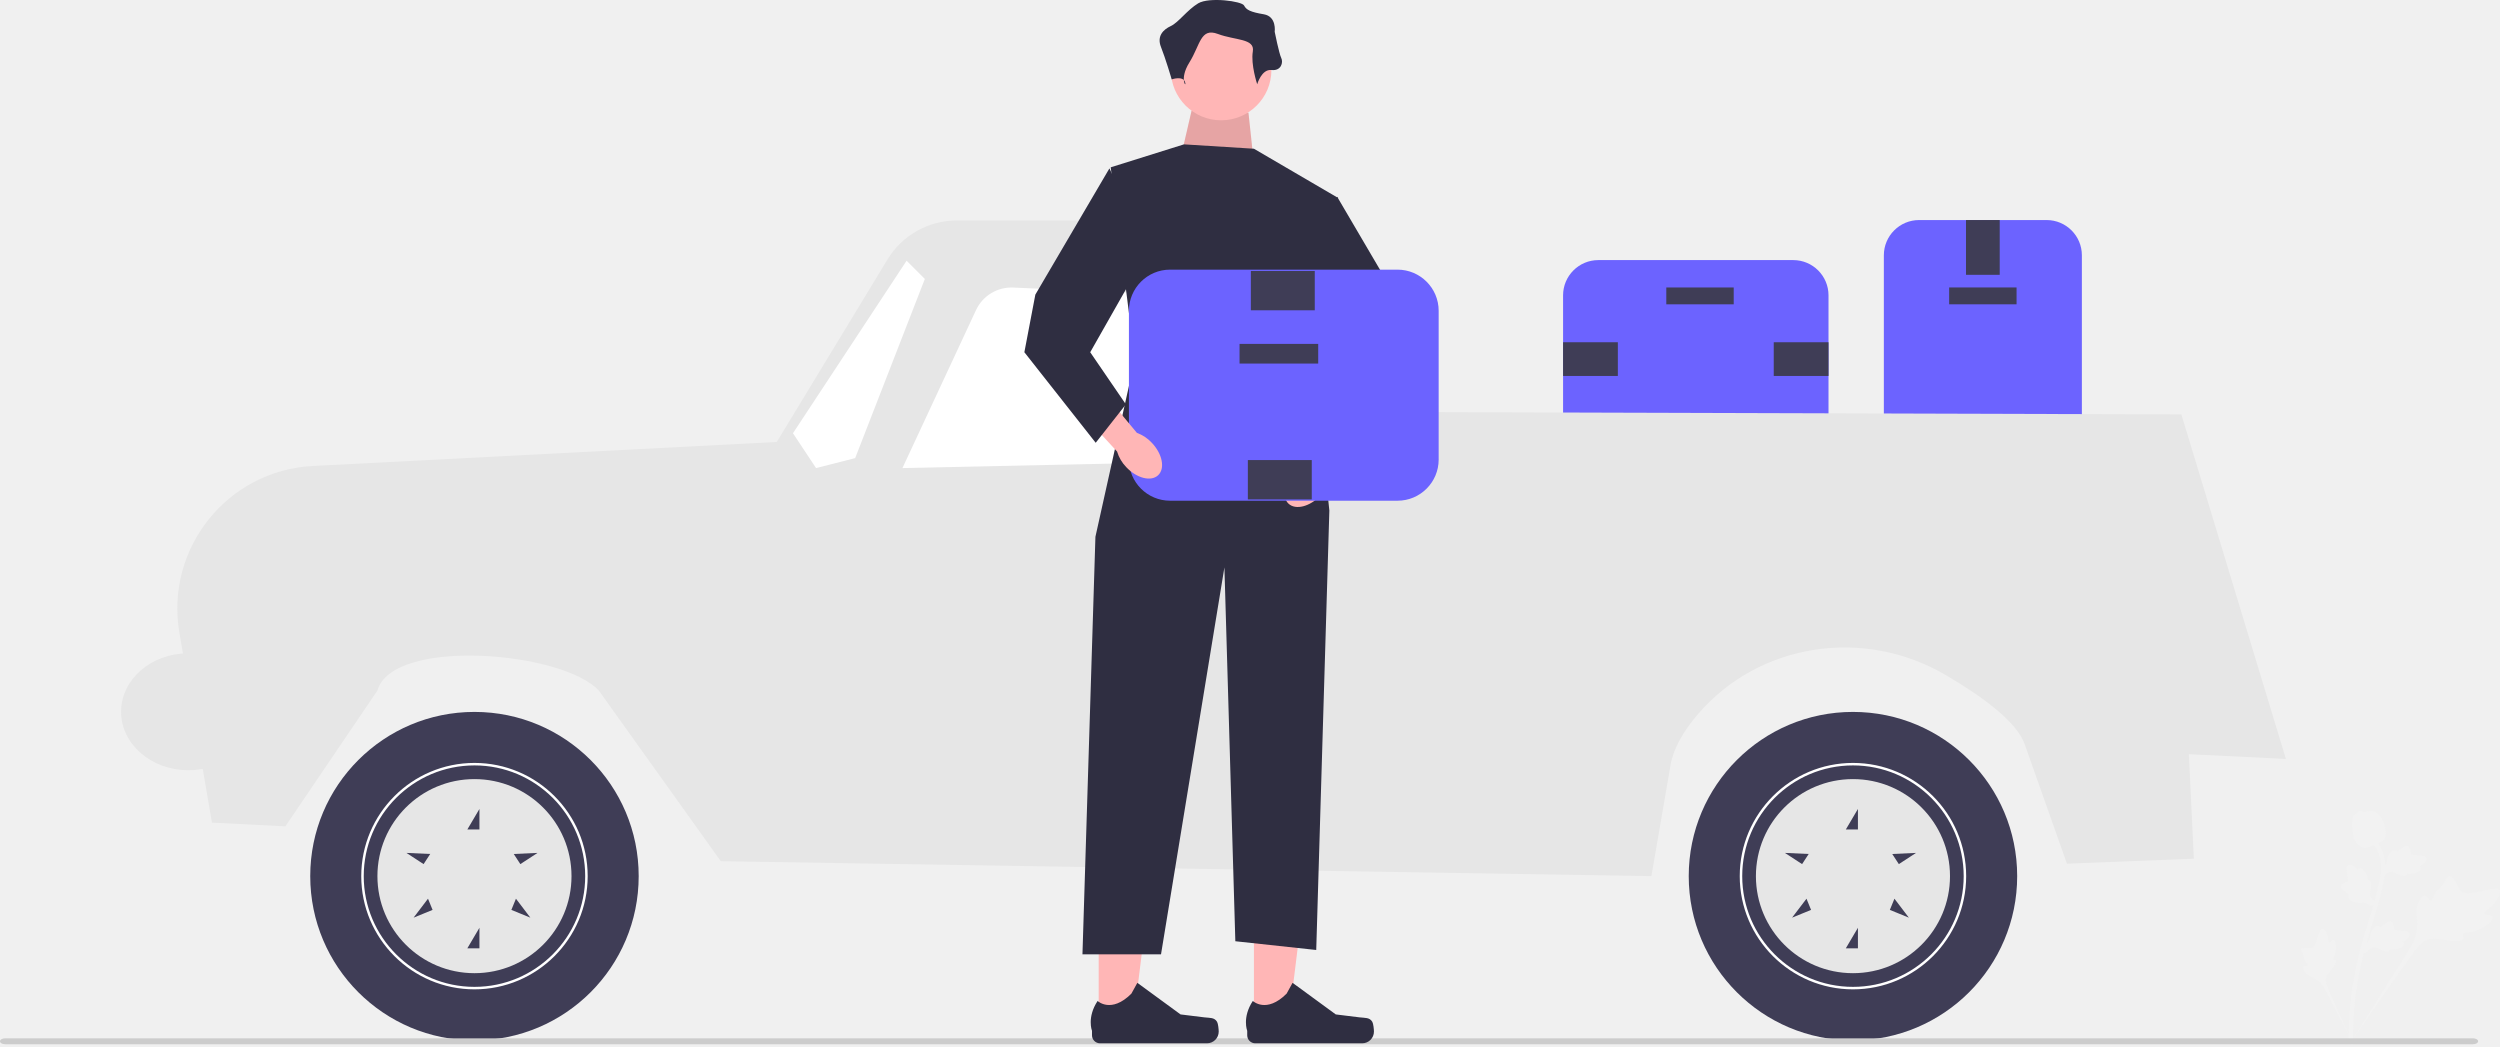
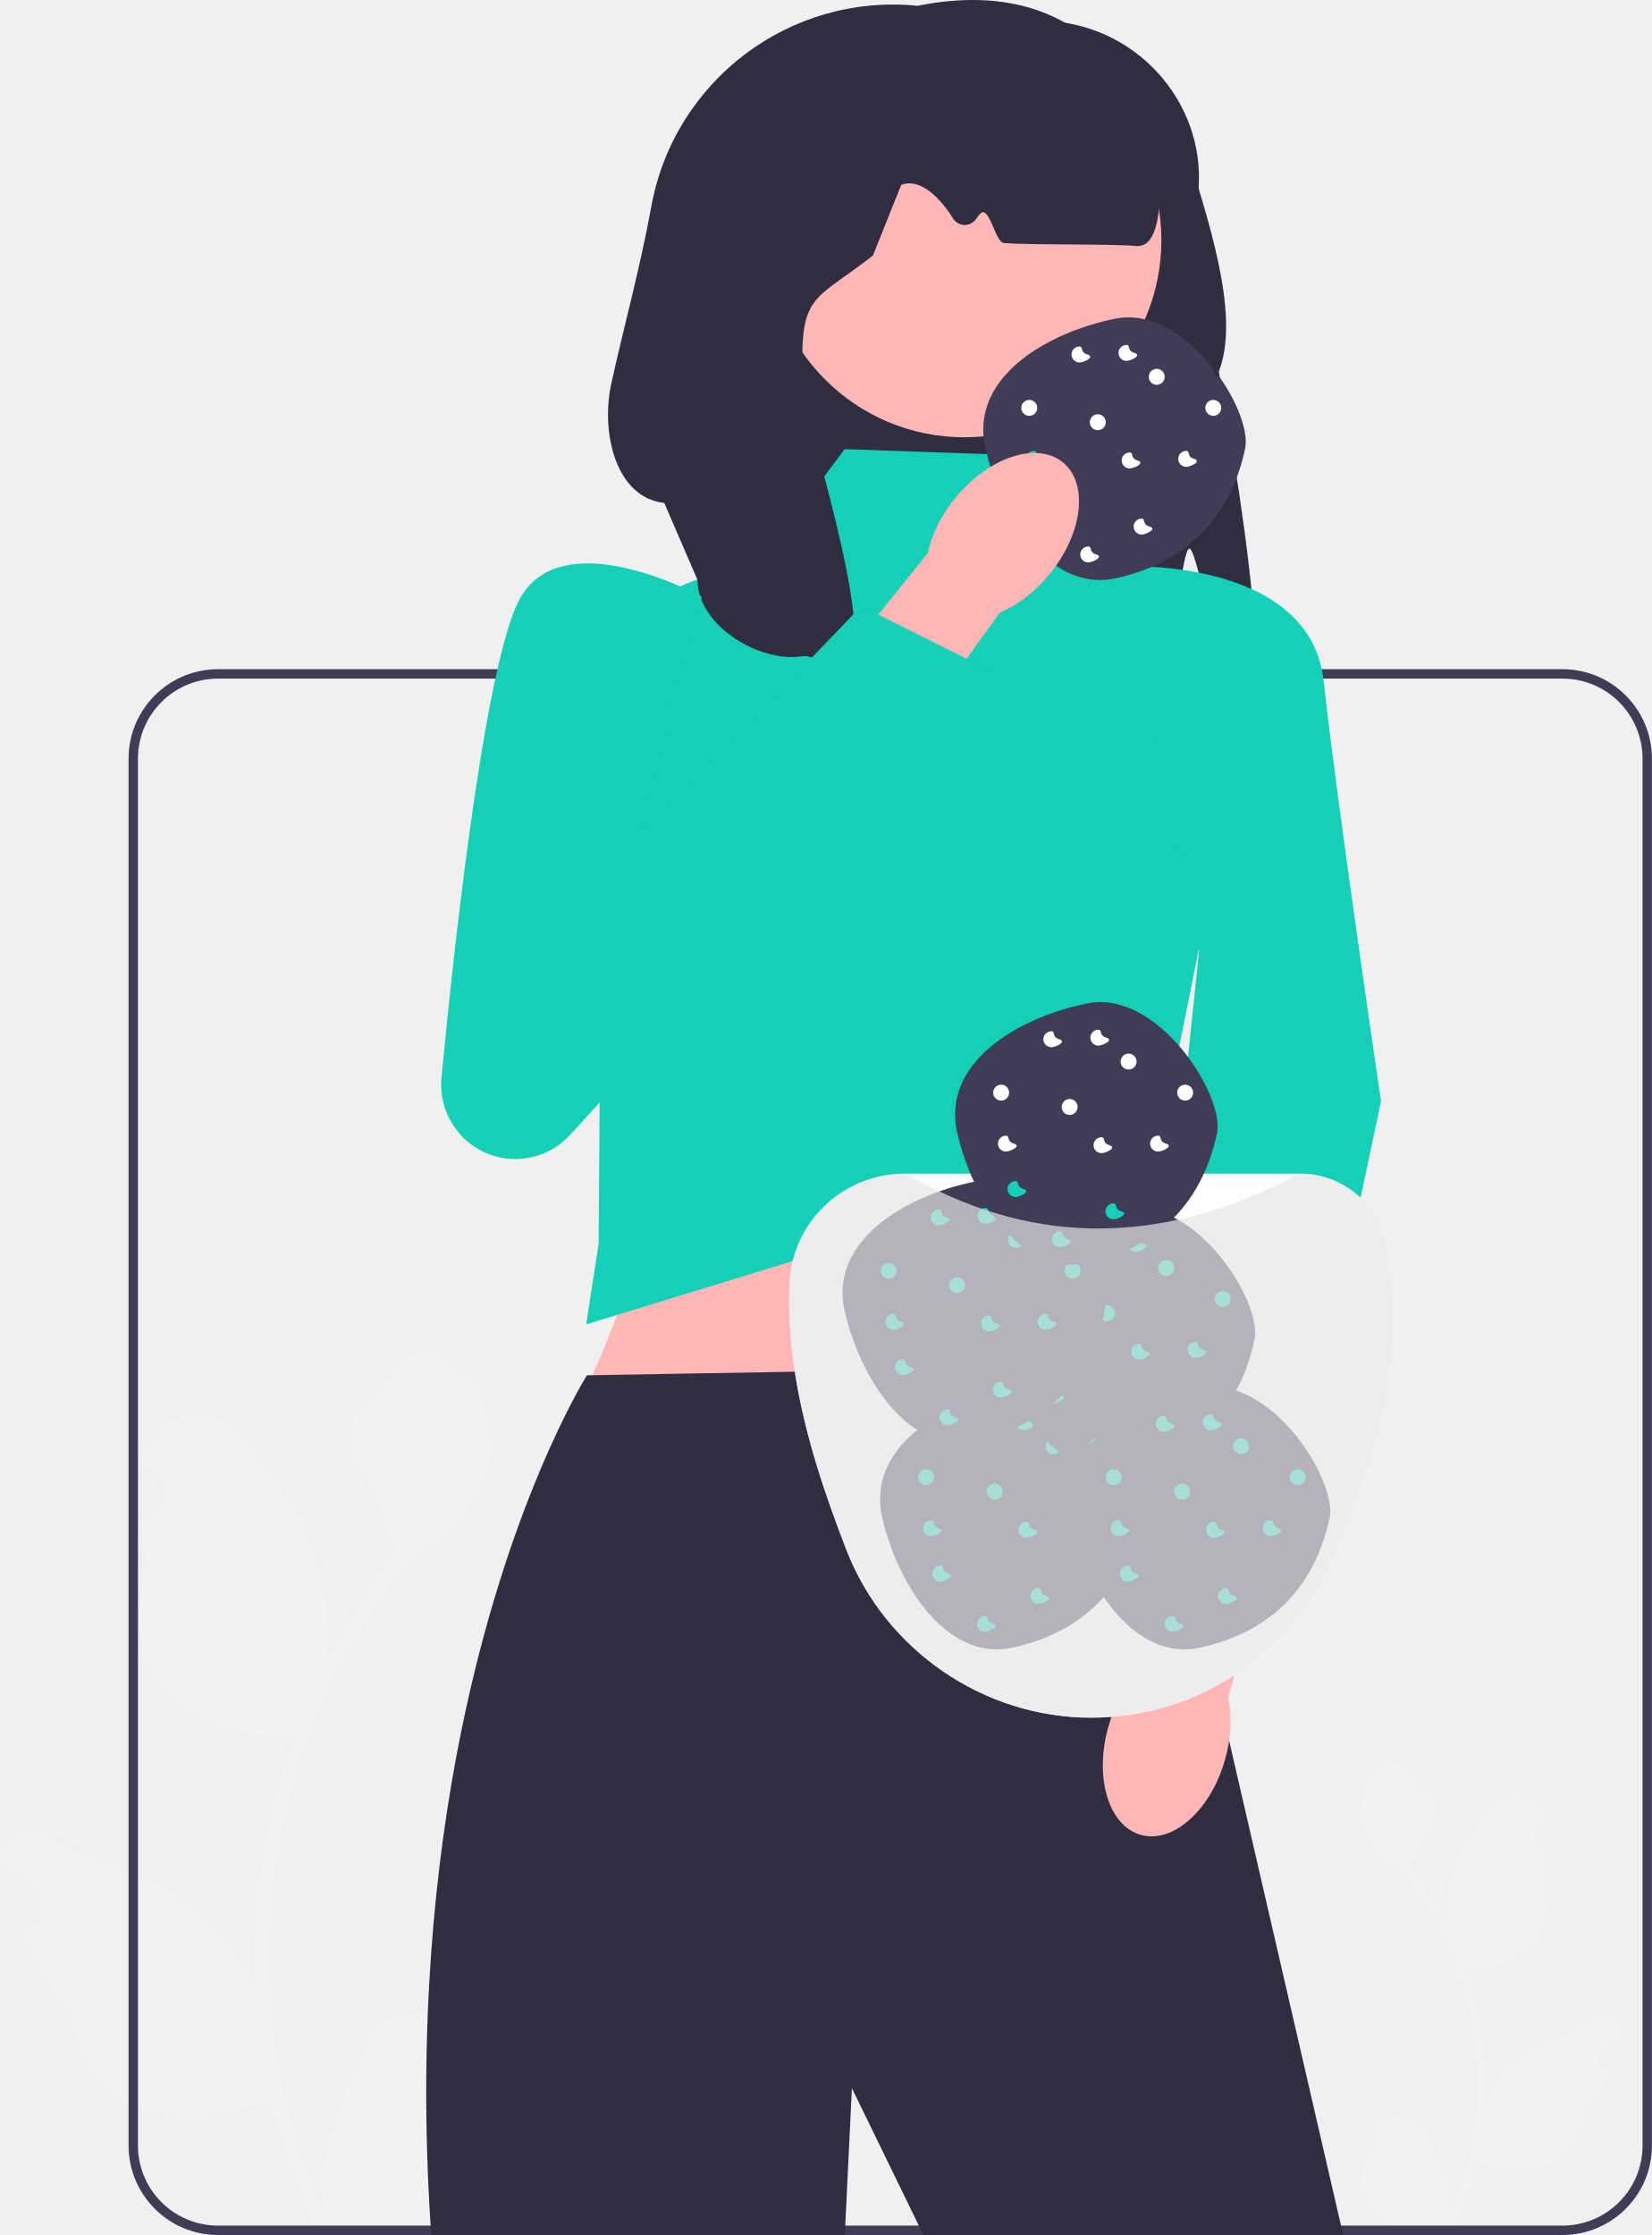
- <svg xmlns="http://www.w3.org/2000/svg" width="1004.722" height="420.718" viewBox="0 0 1004.722 420.718">
+ <svg xmlns="http://www.w3.org/2000/svg" width="351.345" height="475.322" viewBox="0 0 351.345 475.322">
+   <path d="M290.516,458.106c2.066,.129,3.208-2.437,1.645-3.933l-.155-.618c.02-.05,.041-.099,.062-.148,2.089-4.982,9.17-4.947,11.241,.042,1.839,4.428,4.179,8.864,4.756,13.546,.258,2.067,.142,4.172-.316,6.2,4.308-9.411,6.575-19.687,6.575-30.021,0-2.597-.142-5.193-.433-7.783-.239-2.119-.568-4.224-.995-6.31-2.306-11.277-7.299-22.018-14.5-30.99-3.462-1.892-6.349-4.851-8.093-8.397-.626-1.279-1.117-2.655-1.35-4.056,.394,.052,1.486-5.949,1.188-6.317,.549-.833,1.532-1.247,2.131-2.06,2.982-4.043,7.091-3.337,9.236,2.157,4.582,2.313,4.627,6.148,1.815,9.837-1.789,2.347-2.035,5.522-3.604,8.035,.162,.207,.329,.407,.491,.614,2.961,3.798,5.522,7.88,7.681,12.169-.61-4.766,.291-10.508,1.826-14.21,1.748-4.217,5.025-7.769,7.91-11.415,3.466-4.379,10.573-2.468,11.184,3.083,.006,.054,.012,.107,.017,.161-.429,.242-.848,.499-1.259,.77-2.339,1.547-1.531,5.174,1.241,5.602l.063,.01c-.155,1.544-.42,3.074-.807,4.579,3.702,14.316-4.29,19.53-15.701,19.764-.252,.129-.497,.258-.749,.381,1.156,3.255,2.08,6.594,2.764,9.979,.614,2.99,1.04,6.013,1.279,9.049,.297,3.83,.271,7.68-.052,11.503l.019-.136c.82-4.211,3.107-8.145,6.427-10.87,4.946-4.063,11.933-5.559,17.268-8.824,2.568-1.572,5.859,.459,5.411,3.437l-.022,.143c-.794,.323-1.569,.698-2.319,1.117-.429,.242-.848,.499-1.259,.77-2.339,1.547-1.531,5.174,1.241,5.602l.063,.01c.045,.006,.084,.013,.129,.019-1.363,3.236-3.262,6.239-5.639,8.829-2.315,12.497-12.256,13.683-22.89,10.044h-.006c-1.163,5.064-2.861,10.011-5.044,14.726h-18.02c-.065-.2-.123-.407-.181-.607,1.666,.103,3.346,.006,4.986-.297-1.337-1.641-2.674-3.294-4.011-4.935-.032-.032-.058-.065-.084-.097-.678-.84-1.363-1.673-2.041-2.512l-0-.001c-.042-2.578,.267-5.147,.879-7.64l.001-0,0-0Z" fill="#f2f2f2" />
+   <path d="M101.891,443.981c-3.88,.243-6.024-4.577-3.088-7.386l.292-1.161c-.038-.093-.077-.186-.116-.279-3.923-9.355-17.22-9.291-21.11,.078-3.453,8.316-7.848,16.645-8.931,25.437-.485,3.881-.267,7.835,.594,11.644-8.09-17.672-12.347-36.969-12.347-56.375,0-4.876,.267-9.752,.813-14.615,.449-3.978,1.067-7.932,1.868-11.85,4.33-21.177,13.706-41.347,27.229-58.194,6.501-3.554,11.923-9.109,15.197-15.768,1.176-2.402,2.098-4.985,2.535-7.617-.74,.097-2.79-11.171-2.232-11.862-1.031-1.565-2.876-2.342-4.003-3.869-5.6-7.593-13.316-6.267-17.344,4.051-8.605,4.343-8.688,11.545-3.408,18.472,3.359,4.407,3.821,10.37,6.768,15.088-.303,.388-.619,.764-.922,1.152-5.56,7.132-10.37,14.798-14.424,22.851,1.146-8.95-.546-19.733-3.43-26.684-3.283-7.92-9.436-14.589-14.855-21.436-6.509-8.224-19.855-4.635-21.002,5.79-.011,.101-.022,.202-.033,.303,.805,.454,1.593,.936,2.364,1.446,4.393,2.906,2.875,9.716-2.331,10.519l-.118,.018c.291,2.899,.788,5.773,1.516,8.599-6.951,26.883,8.056,36.675,29.485,37.114,.473,.243,.934,.485,1.407,.716-2.171,6.113-3.906,12.384-5.191,18.739-1.152,5.616-1.953,11.292-2.402,16.993-.558,7.192-.509,14.421,.097,21.602l-.036-.255c-1.54-7.908-5.834-15.295-12.068-20.413-9.287-7.629-22.408-10.438-32.428-16.571-4.823-2.952-11.003,.863-10.162,6.454l.041,.268c1.492,.606,2.947,1.31,4.354,2.098,.805,.454,1.593,.936,2.364,1.446,4.393,2.906,2.875,9.716-2.331,10.519l-.118,.018c-.085,.012-.158,.024-.242,.037,2.559,6.076,6.125,11.716,10.588,16.58,4.347,23.468,23.015,25.695,42.985,18.86h.012c2.183,9.509,5.373,18.8,9.473,27.654h33.84c.121-.376,.23-.764,.34-1.14-3.129,.194-6.283,.012-9.364-.558,2.511-3.081,5.021-6.186,7.532-9.267,.061-.061,.109-.121,.158-.182,1.274-1.577,2.559-3.141,3.833-4.718l.001-.002c.08-4.84-.5-9.665-1.65-14.347l-.001-.001-0-0Z" fill="#f2f2f2" />
+   <path d="M225.045,143.572c0-.23-.01-.45-.02-.68,0-.19-.01-.38-.02-.57h-11.13c-.26,.27-.52,.52-.79,.74-.12,.11-.25,.21-.37,.3-.09,.08-.18,.14-.27,.2-.25,.17-.49,.32-.74,.44-.09,.05-.18,.09-.27,.12-.22,.1-.44,.16-.66,.2h14.28c0-.25,0-.5-.01-.75Zm-22.17,.25c-.35-.02-.69-.05-1.04-.07-1.11-.08-2.24-.15-3.37-.23-.57-.04-1.13-.07-1.69-.11-.06,0-.11-.02-.17-.04-.03-.02-.06-.03-.09-.06-.06-.03-.13-.09-.19-.16-.06-.06-.12-.14-.18-.22-.05-.07-.11-.16-.16-.24-.07-.12-.13-.24-.2-.37h-4.07c-.06,.11-.12,.2-.17,.28l-.02,.02c-.05,.07-.1,.14-.15,.19-.12,.13-.23,.2-.34,.19-.21-.02-.42-.04-.62-.09-.08-.01-.15-.03-.23-.05-.07-.02-.15-.04-.22-.06-.16-.05-.32-.11-.47-.17-.04-.02-.08-.03-.12-.05-.17-.08-.34-.16-.51-.26h-12.62c-.49,.65-.94,1.32-1.37,2h34.73c-2.03-.18-4.33-.34-6.73-.5Zm22.17-.25c0-.23-.01-.45-.02-.68,0-.19-.01-.38-.02-.57h-11.13c-.26,.27-.52,.52-.79,.74-.12,.11-.25,.21-.37,.3-.09,.08-.18,.14-.27,.2-.25,.17-.49,.32-.74,.44-.09,.05-.18,.09-.27,.12-.22,.1-.44,.16-.66,.2h14.28c0-.25,0-.5-.01-.75Zm-22.17,.25c-.35-.02-.69-.05-1.04-.07-1.11-.08-2.24-.15-3.37-.23-.57-.04-1.13-.07-1.69-.11-.06,0-.11-.02-.17-.04-.03-.02-.06-.03-.09-.06-.06-.03-.13-.09-.19-.16-.06-.06-.12-.14-.18-.22-.05-.07-.11-.16-.16-.24-.07-.12-.13-.24-.2-.37h-4.07c-.06,.11-.12,.2-.17,.28l-.02,.02c-.05,.07-.1,.14-.15,.19-.12,.13-.23,.2-.34,.19-.21-.02-.42-.04-.62-.09-.08-.01-.15-.03-.23-.05-.07-.02-.15-.04-.22-.06-.16-.05-.32-.11-.47-.17-.04-.02-.08-.03-.12-.05-.17-.08-.34-.16-.51-.26h-12.62c-.49,.65-.94,1.32-1.37,2h34.73c-2.03-.18-4.33-.34-6.73-.5Zm129.45-1.5H46.365c-10.49,0-19.02,8.53-19.02,19.02V456.302c0,10.49,8.53,19.02,19.02,19.02H332.325c10.49,0,19.02-8.53,19.02-19.02V161.342c0-10.49-8.53-19.02-19.02-19.02Zm17.02,313.98c0,9.39-7.63,17.02-17.02,17.02H46.365c-9.39,0-17.02-7.63-17.02-17.02V161.342c0-9.39,7.63-17.02,17.02-17.02H332.325c9.39,0,17.02,7.63,17.02,17.02V456.302ZM202.875,143.822c-.35-.02-.69-.05-1.04-.07-1.11-.08-2.24-.15-3.37-.23-.57-.04-1.13-.07-1.69-.11-.06,0-.11-.02-.17-.04-.03-.02-.06-.03-.09-.06-.06-.03-.13-.09-.19-.16-.06-.06-.12-.14-.18-.22-.05-.07-.11-.16-.16-.24-.07-.12-.13-.24-.2-.37h-4.07c-.06,.11-.12,.2-.17,.28l-.02,.02c-.05,.07-.1,.14-.15,.19-.12,.13-.23,.2-.34,.19-.21-.02-.42-.04-.62-.09-.08-.01-.15-.03-.23-.05-.07-.02-.15-.04-.22-.06-.16-.05-.32-.11-.47-.17-.04-.02-.08-.03-.12-.05-.17-.08-.34-.16-.51-.26h-12.62c-.49,.65-.94,1.32-1.37,2h34.73c-2.03-.18-4.33-.34-6.73-.5Zm22.17-.25c0-.23-.01-.45-.02-.68,0-.19-.01-.38-.02-.57h-11.13c-.26,.27-.52,.52-.79,.74-.12,.11-.25,.21-.37,.3-.09,.08-.18,.14-.27,.2-.25,.17-.49,.32-.74,.44-.09,.05-.18,.09-.27,.12-.22,.1-.44,.16-.66,.2h14.28c0-.25,0-.5-.01-.75Zm-22.17,.25c-.35-.02-.69-.05-1.04-.07-1.11-.08-2.24-.15-3.37-.23-.57-.04-1.13-.07-1.69-.11-.06,0-.11-.02-.17-.04-.03-.02-.06-.03-.09-.06-.06-.03-.13-.09-.19-.16-.06-.06-.12-.14-.18-.22-.05-.07-.11-.16-.16-.24-.07-.12-.13-.24-.2-.37h-4.07c-.06,.11-.12,.2-.17,.28l-.02,.02c-.05,.07-.1,.14-.15,.19-.12,.13-.23,.2-.34,.19-.21-.02-.42-.04-.62-.09-.08-.01-.15-.03-.23-.05-.07-.02-.15-.04-.22-.06-.16-.05-.32-.11-.47-.17-.04-.02-.08-.03-.12-.05-.17-.08-.34-.16-.51-.26h-12.62c-.49,.65-.94,1.32-1.37,2h34.73c-2.03-.18-4.33-.34-6.73-.5Zm22.17-.25c0-.23-.01-.45-.02-.68,0-.19-.01-.38-.02-.57h-11.13c-.26,.27-.52,.52-.79,.74-.12,.11-.25,.21-.37,.3-.09,.08-.18,.14-.27,.2-.25,.17-.49,.32-.74,.44-.09,.05-.18,.09-.27,.12-.22,.1-.44,.16-.66,.2h14.28c0-.25,0-.5-.01-.75Z" fill="#3f3d56" />
+   <path d="M266.984,144.485c-7.98,2.927-11.973-27.133-13.964-27.804-1.851-.624-4.139,29.869-5.985,29.268-44.666-14.554-63.244-49.903-101.765-39.927-10.764-34.071-7.673-71.054,3.99-81.95C167.443-.103,202.64,.73,226.882,4.896c18.957,3.258,31.723,21.75,27.218,40.45-.303,1.26-1.514,2.448-1.121,3.603,1.681,4.937,15.464,72.574,14.005,95.536Z" fill="#2f2e41" />
+   <circle cx="205.117" cy="51.106" r="41.893" fill="#ffb6b6" />
+   <path d="M243.24,292.487H125.965c9.83-21.934,15.873-42.824,6.426-59.441l110.849-6.426c-5.539,22.431-6.216,44.445,0,65.867Z" fill="#ffb6b6" />
+   <path d="M285.685,475.322h-89.29l-.97-2-14.24-29.23-1.41,29.23-.1,2H91.715c-.04-.67-.09-1.34-.13-2-5.42-83.65,14.07-140.35,25.5-165.72l.01-.01c4.49-9.98,7.75-15.11,7.75-15.11l1.13-.01h.01l22.83-.4h.01l20.22-.34,15.28-.25,6.13-.11h.01l3.84-.06,19.09-.33,17.05-.29,12.24-.2h.34l1.82,7.85v.01l.07,.35v.01l.31,1.29,.01,.04,.62,2.71v.02l.04,.15v.01l.15,.65,.01,.03,1.44,6.23,2.33,10.13,3.07,13.25,3.87,16.82,1.96,8.47,2.69,11.67,23.8,103.14,.47,2Z" fill="#2f2e41" />
+   <path d="M226.309,97.151l-46.671-1.628-18.448,24.739-9.707,2.108c-14.551,3.16-24.533,16.58-23.374,31.425l-.792,110.764-2.644,17.102,121.739-37.309,22.841-113.357-32.546-11.692-10.398-22.151Z" fill="#14d0b7" />
+   <path d="M235.739,367.205c1.338-4.712,3.63-8.732,6.358-11.599l9.912-45.696,21.606,5.353-12.381,45.778c.814,3.873,.651,8.497-.687,13.209-3.057,10.765-11.089,17.915-17.939,15.97-6.851-1.945-9.926-12.249-6.869-23.015v-0Z" fill="#ffb6b6" />
+   <path d="M238.728,120.446s39.892-2.032,42.797,24.422c2.905,26.454,12.198,89.34,12.198,89.34l-21.541,101.694-30.717-4.269,13.574-129.445-16.311-81.743Z" fill="#14d0b7" />
  <g>
-     <path d="M757.098,180.944V102.6c0-7.812,6.355-14.166,14.166-14.166h51.251c7.812,0,14.166,6.355,14.166,14.166v78.344c0,7.812-6.355,14.166-14.166,14.166h-51.251c-7.812,0-14.166-6.355-14.166-14.166Z" fill="#6c63ff" />
-     <rect x="783.344" y="115.526" width="27.092" height="6.773" transform="translate(1593.78 237.8251) rotate(-180)" fill="#3f3d56" />
-     <rect x="790.117" y="88.434" width="13.546" height="22.013" transform="translate(1593.78 198.8797) rotate(-180)" fill="#3f3d56" />
-     <rect x="790.117" y="173.097" width="13.546" height="22.013" transform="translate(1593.78 368.2074) rotate(-180)" fill="#3f3d56" />
+     <path d="M264.826,95.386c-3.174,14.917-12.705,24.406-27.615,27.615-13.384,2.88-24.057-12.367-27.615-27.615-3.466-14.852,12.666-24.591,27.615-27.615,15.078-3.049,29.309,19.652,27.615,27.615Z" fill="#3f3d56" />
+     <circle cx="218.915" cy="86.746" r="1.694" fill="#fff" />
+     <circle cx="258.05" cy="86.746" r="1.694" fill="#fff" />
+     <circle cx="233.485" cy="89.796" r="1.694" fill="#fff" />
+     <circle cx="246.021" cy="80.139" r="1.694" fill="#fff" />
+     <path d="M231.282,75.395c1.694,.508-.758,1.694-1.694,1.694s-1.694-.758-1.694-1.694,.758-1.694,1.694-1.694,0,1.186,1.694,1.694Z" fill="#fff" />
+     <path d="M241.955,97.928c1.694,.508-.758,1.694-1.694,1.694s-1.694-.758-1.694-1.694,.758-1.694,1.694-1.694,0,1.186,1.694,1.694Z" fill="#fff" />
+     <path d="M241.278,75.056c1.694,.508-.758,1.694-1.694,1.694s-1.694-.758-1.694-1.694,.758-1.694,1.694-1.694,0,1.186,1.694,1.694Z" fill="#fff" />
+     <path d="M244.497,111.989c1.694,.508-.758,1.694-1.694,1.694s-1.694-.758-1.694-1.694,.758-1.694,1.694-1.694,0,1.186,1.694,1.694Z" fill="#fff" />
+     <path d="M223.658,107.245c1.694,.508-.758,1.694-1.694,1.694s-1.694-.758-1.694-1.694,.758-1.694,1.694-1.694,0,1.186,1.694,1.694Z" fill="#14d0b7" />
+     <path d="M253.984,97.589c1.694,.508-.758,1.694-1.694,1.694s-1.694-.758-1.694-1.694,.758-1.694,1.694-1.694,0,1.186,1.694,1.694Z" fill="#fff" />
+     <path d="M221.625,97.589c1.694,.508-.758,1.694-1.694,1.694s-1.694-.758-1.694-1.694,.758-1.694,1.694-1.694,0,1.186,1.694,1.694Z" fill="#14d0b7" />
+     <path d="M233.146,117.919c1.694,.508-.758,1.694-1.694,1.694s-1.694-.758-1.694-1.694,.758-1.694,1.694-1.694,0,1.186,1.694,1.694Z" fill="#fff" />
  </g>
+   <path d="M223.152,122.2c-3.116,3.78-6.827,6.542-10.477,8.074l-27.41,37.882-17.644-13.57,29.705-36.967c.808-3.874,2.812-8.045,5.928-11.824,7.119-8.635,17.344-11.962,22.839-7.432,5.495,4.53,4.179,15.202-2.94,23.837l-0,0Z" fill="#ffb6b6" />
+   <path d="M181.219,148.876c4.535-22.387-10.223-54.79-10.547-71.554-.288-14.916,3.282-13.767,15-23l6-15c4.508-1.71,8.859,3.694,11.068,7.176,1.128,1.778,3.677,1.803,4.856,.059,.573-.847,1.126-1.463,1.511-1.436,1.609,.113,2.771,6.464,4.415,6.574,6.915,.464,22.583,.131,28.15,.626,6.067,.54,4.69-14.352,5.338-13.186,5.059,9.105,2.335-2.814-4.202-7.81l9.726,.996c5.807,18.526,11.419,36.921,6.138,48l-9.683-27.221c0-27.544-13.949-59.847-53.847-51.867h-0c-27.154-2.715-51.787,15.923-56.638,42.777-2.359,13.061-6.027,26.227-8.514,37.697-2.216,10.221,.896,24.1,11.29,25.255l7.064,16.359c0,9.596,12.937,17.607,22.154,16.268,4.736-.688,10.239,7.68,10.846,9.732l-.125-.446Z" fill="#2f2e41" />
  <g>
-     <path d="M720.692,184.11h-78.344c-7.812,0-14.166-6.355-14.166-14.166v-51.251c0-7.812,6.355-14.166,14.166-14.166h78.344c7.812,0,14.166,6.355,14.166,14.166v51.251c0,7.812-6.355,14.166-14.166,14.166Z" fill="#6c63ff" />
-     <rect x="669.667" y="115.532" width="27.092" height="6.773" fill="#3f3d56" />
-     <rect x="632.415" y="133.312" width="13.546" height="22.013" transform="translate(783.5064 -494.8703) rotate(90)" fill="#3f3d56" />
-     <rect x="717.079" y="133.312" width="13.546" height="22.013" transform="translate(868.1702 -579.5342) rotate(90)" fill="#3f3d56" />
-   </g>
-   <path d="M85.182,330.61l-13.079-76.293c-5.812-33.901,19.28-65.272,53.629-67.051l186.45-9.657,44.498-73.34c5.899-9.723,16.447-15.66,27.819-15.66h133.969c10.531,0,19.428,7.809,20.795,18.251l3.402,58.683,334,1,42.016,138.468-39-1.902,2,42-51,2-17.001-48.072c-3.201-9.052-17.229-19.258-31.81-27.798-32.687-19.143-74.682-12.999-99.419,15.689-5.835,6.768-9.915,13.819-11.055,20.431l-7.715,44.749-374-6-49.016-68.566c-14.481-15.759-82.843-21.548-89,0l-36.984,54.566-29.5-1.5Z" fill="#e6e6e6" />
-   <path d="M491.679,133.236l11.004,51.874-140,3,29.568-63.485c2.682-5.759,8.571-9.335,14.918-9.059l67.087,2.917c8.493,.369,15.659,6.438,17.423,14.753Z" fill="#fff" />
-   <polygon points="343.682 184.11 371.682 112.11 364.351 104.779 318.682 174.11 327.962 188.11 343.682 184.11" fill="#fff" />
-   <circle cx="744.682" cy="352.11" r="66" fill="#3f3d56" />
-   <path d="M699.182,352.11c0-25.089,20.411-45.5,45.5-45.5,25.089,0,45.5,20.411,45.5,45.5,0,25.089-20.411,45.5-45.5,45.5-25.089,0-45.5-20.411-45.5-45.5Zm1,0c0,24.537,19.962,44.5,44.5,44.5s44.5-19.963,44.5-44.5c0-24.537-19.962-44.5-44.5-44.5s-44.5,19.963-44.5,44.5Z" fill="#fff" />
-   <path d="M705.682,352.11c0,21.539,17.461,39,39,39,21.539,0,39-17.461,39-39,0-21.539-17.461-39-39-39-21.539,0-39,17.461-39,39Zm64.351-9.339l-6.91,4.504-2.655-4.073,9.565-.43Zm-10.52,22.905l1.84-4.5,5.794,7.622-7.634-3.122Zm-17.694,15.435l4.862-8.248v8.248h-4.862Zm0-47.752l4.862-8.248v8.248h-4.862Zm-21.604,35.439l5.794-7.622,1.84,4.5-7.634,3.122Zm-2.885-26.026l9.565,.43-2.655,4.073-6.91-4.504Z" fill="#e6e6e6" />
-   <circle cx="190.682" cy="352.11" r="66" fill="#3f3d56" />
-   <path d="M145.182,352.11c0-25.089,20.411-45.5,45.5-45.5,25.089,0,45.5,20.411,45.5,45.5,0,25.089-20.411,45.5-45.5,45.5-25.089,0-45.5-20.411-45.5-45.5Zm1,0c0,24.537,19.962,44.5,44.5,44.5,24.538,0,44.5-19.963,44.5-44.5,0-24.537-19.962-44.5-44.5-44.5-24.538,0-44.5,19.963-44.5,44.5Z" fill="#fff" />
-   <path d="M151.682,352.11c0,21.539,17.461,39,39,39,21.539,0,39-17.461,39-39,0-21.539-17.461-39-39-39-21.539,0-39,17.461-39,39Zm64.351-9.339l-6.91,4.504-2.655-4.073,9.565-.43Zm-10.52,22.905l1.84-4.5,5.794,7.622-7.634-3.122Zm-17.694,15.435l4.862-8.248v8.248h-4.862Zm0-47.752l4.862-8.248v8.248h-4.862Zm-21.604,35.439l5.794-7.622,1.84,4.5-7.634,3.122Zm-2.885-26.026l9.565,.43-2.655,4.073-6.91-4.504Z" fill="#e6e6e6" />
-   <rect x="466.182" y="203.61" width="38" height="8" transform="translate(970.3641 415.22) rotate(-180)" fill="#3f3d56" />
-   <g>
-     <path d="M1001.788,368.654c-.354-1.084-3.039-.607-3.296-1.576-.257-.966,2.319-1.776,4.295-4.498,.356-.491,2.601-3.584,1.74-4.886-1.632-2.466-12.988,3.676-15.714,.229-.598-.756-.844-2.055-2.626-4.472-.709-.961-1.164-1.426-1.707-1.412-.771,.019-1.047,.984-2.259,2.732-1.818,2.621-2.474,2.292-3.671,4.439-.889,1.594-.994,2.613-1.635,2.673-.907,.085-1.282-1.9-2.39-1.977-1.131-.079-2.263,1.882-2.824,3.415-1.053,2.875-.401,5.073-.256,7.263,.157,2.38-.212,5.864-2.798,10.336l-24.392,38.862c5.238-7.922,20.108-29.526,26.099-37.45,1.729-2.288,3.588-4.585,6.449-5.017,2.754-.416,6.105,.947,10.782,.867,.546-.009,2.066-.054,2.436-.86,.306-.666-.453-1.245-.177-1.871,.37-.84,2.037-.48,4.308-1.037,1.601-.393,2.689-1.043,3.625-1.602,.282-.169,4.484-2.714,4.012-4.157h-0Z" fill="#f2f2f2" />
-     <path d="M937.902,377.728c-.634-.139-1.175,1.316-1.725,1.163-.548-.153-.202-1.651-.968-3.406-.138-.317-1.009-2.311-1.896-2.264-1.681,.089-1.943,7.435-4.421,7.779-.544,.075-1.252-.179-2.953-.001-.676,.071-1.036,.16-1.186,.431-.213,.384,.181,.798,.689,1.897,.762,1.648,.411,1.875,1.119,3.082,.526,.896,.995,1.242,.84,1.574-.22,.47-1.302,.081-1.66,.603-.365,.532,.271,1.654,.861,2.371,1.107,1.346,2.374,1.66,3.491,2.221,1.213,.61,2.817,1.796,4.266,4.355l12.036,23.184c-2.377-4.857-8.69-18.388-10.85-23.615-.624-1.509-1.215-3.084-.602-4.613,.59-1.472,2.226-2.723,3.537-5.042,.153-.271,.57-1.03,.281-1.444-.239-.342-.742-.137-.97-.453-.305-.424,.352-1.138,.734-2.414,.269-.899,.264-1.621,.26-2.241-.001-.187-.038-2.984-.882-3.169v0Z" fill="#f2f2f2" />
-     <path d="M949.909,383.385l.378-3.493,.232-.219c1.074-1.015,1.745-2.089,1.997-3.196,.04-.176,.071-.354,.103-.535,.126-.718,.282-1.611,.972-2.538,.386-.517,1.409-1.684,2.463-1.276,.285,.107,.477,.291,.61,.487,.033-.034,.068-.068,.104-.105,.455-.443,.774-.605,1.081-.761,.236-.12,.479-.244,.891-.573,.181-.144,.326-.275,.447-.384,.37-.33,.843-.717,1.491-.564,.687,.188,.923,.843,1.079,1.277,.279,.774,.365,1.306,.422,1.659,.02,.129,.044,.274,.062,.321,.15,.379,2.038,.477,2.748,.518,1.597,.087,2.978,.162,3.31,1.255,.238,.782-.258,1.635-1.519,2.603-.393,.301-.785,.509-1.127,.664,.21,.199,.378,.469,.388,.838h0c.023,.872-.872,1.542-2.659,1.993-.444,.113-1.042,.263-1.823,.226-.368-.018-.691-.075-.966-.127-.041,.157-.116,.32-.252,.474-.398,.455-1.04,.571-1.912,.314-.963-.268-1.723-.633-2.395-.954-.586-.279-1.092-.518-1.516-.583-.789-.11-1.525,.377-2.405,1.025l-2.206,1.655h-0Z" fill="#f2f2f2" />
-     <path d="M956.206,363.49l-3.475,.52-.271-.169c-1.254-.781-2.464-1.158-3.598-1.121-.18,.006-.36,.021-.544,.036-.727,.061-1.63,.136-2.702-.296-.598-.243-1.987-.935-1.859-2.059,.031-.302,.161-.535,.316-.714-.041-.024-.083-.048-.128-.075-.544-.328-.781-.595-1.01-.853-.176-.198-.357-.402-.781-.717-.186-.138-.348-.245-.485-.335-.413-.274-.907-.634-.924-1.299,.007-.712,.582-1.106,.962-1.368,.678-.466,1.171-.684,1.498-.829,.12-.052,.254-.112,.295-.142,.328-.242-.056-2.092-.196-2.79-.321-1.566-.599-2.922,.374-3.52,.696-.429,1.647-.165,2.903,.809,.391,.304,.691,.631,.928,.922,.139-.254,.358-.485,.712-.588h0c.838-.244,1.712,.452,2.602,2.066,.222,.401,.519,.941,.681,1.707,.076,.361,.103,.687,.122,.966,.162-0,.339,.031,.522,.123,.541,.269,.816,.861,.789,1.77-.015,.999-.175,1.828-.315,2.558-.121,.638-.224,1.188-.18,1.614,.093,.791,.751,1.379,1.602,2.066l2.16,1.714h-0Z" fill="#f2f2f2" />
-     <path d="M956.674,353.056l.378-3.493,.232-.219c1.074-1.015,1.745-2.089,1.997-3.196,.04-.176,.071-.354,.103-.535,.126-.718,.282-1.611,.972-2.538,.386-.517,1.409-1.684,2.463-1.276,.285,.107,.477,.291,.61,.487,.033-.034,.068-.068,.104-.105,.455-.443,.774-.605,1.081-.761,.236-.12,.479-.244,.891-.573,.181-.144,.326-.275,.447-.384,.37-.33,.843-.717,1.491-.564,.687,.188,.923,.843,1.079,1.277,.279,.774,.365,1.306,.422,1.659,.02,.129,.044,.274,.062,.321,.15,.379,2.038,.477,2.748,.518,1.597,.087,2.978,.162,3.31,1.255,.238,.782-.258,1.635-1.519,2.603-.393,.301-.785,.509-1.127,.664,.21,.199,.378,.469,.388,.838h0c.023,.872-.872,1.542-2.659,1.993-.444,.113-1.042,.263-1.823,.226-.368-.018-.691-.075-.966-.127-.041,.157-.116,.32-.252,.474-.398,.455-1.04,.571-1.912,.314-.963-.268-1.723-.633-2.395-.954-.586-.279-1.092-.518-1.516-.583-.789-.11-1.525,.377-2.405,1.025l-2.206,1.655h-0Z" fill="#f2f2f2" />
-     <path d="M945.407,419.98l-.614-.607,.011-.863-.011,.863-.854-.09c.004-.08-.002-.268-.008-.561-.033-1.607-.135-6.497,.546-14.011,.475-5.245,1.27-10.569,2.362-15.827,1.093-5.266,2.228-9.185,3.14-12.334,.688-2.375,1.382-4.628,2.06-6.823,1.809-5.863,3.516-11.402,4.574-17.719,.237-1.41,.728-4.346-.278-7.811-.584-2.01-1.584-3.901-2.972-5.62l1.344-1.085c1.532,1.9,2.638,3.995,3.286,6.226,1.116,3.842,.58,7.04,.323,8.577-1.076,6.429-2.801,12.021-4.628,17.941-.674,2.187-1.366,4.43-2.051,6.795-.903,3.12-2.028,7.005-3.107,12.203-1.079,5.195-1.864,10.454-2.334,15.633-.672,7.419-.571,12.237-.538,13.819,.017,.845,.021,1.022-.251,1.295v-0Z" fill="#f2f2f2" />
-     <path d="M949.675,340.564c-.069-.015-.139-.033-.208-.053-1.418-.397-2.555-1.553-3.381-3.433-.387-.884-.478-1.815-.66-3.671-.029-.286-.155-1.734,0-3.653,.101-1.254,.236-1.758,.577-2.153,.379-.441,.89-.693,1.429-.82,.015-.166,.069-.328,.177-.482,.444-.639,1.187-.376,1.59-.24,.203,.073,.456,.166,.741,.214,.447,.077,.715-.001,1.119-.118,.387-.112,.868-.252,1.533-.24,1.312,.018,2.284,.608,2.604,.802,1.687,1.014,2.269,2.631,2.943,4.503,.134,.375,.578,1.732,.682,3.479,.075,1.26-.09,1.776-.28,2.145-.387,.758-.979,1.11-2.449,1.85-1.536,.775-2.306,1.163-2.938,1.362-1.47,.462-2.393,.751-3.479,.509v0Z" fill="#f2f2f2" />
-   </g>
-   <path d="M0,418.48c0,.66,.925,1.19,2.078,1.19H993.848c1.152,0,2.077-.53,2.077-1.19,0-.66-.925-1.19-2.077-1.19H2.078c-1.152,0-2.078,.53-2.078,1.19Z" fill="#ccc" />
-   <g>
+     <path d="M294.515,263.772c-.84-3.54-2.65-6.63-5.14-9l-.01-.01c-3.35-3.23-7.94-5.16-12.94-5.16h-83.86c-13.26,0-24.09,10.27-24.65,23.4-.15,3.24-.09,6.46,.13,9.67,.19,3.05,.55,6.07,1,9.06,.04,.25,.07,.5,.12,.75v.01c2.12,13.22,6.49,25.87,10.86,37.14,8.27,21.33,29.19,35.67,52.08,35.67,1.45,0,2.88-.06,4.3-.17h.01c7.94-.6,15.52-2.91,22.31-6.62,1.31-.7,2.57-1.45,3.8-2.27,0,0,.01,0,.01-.01,9.1-5.92,16.47-14.49,20.97-24.93,8.59-19.94,16.63-43.57,11.01-67.53Z" fill="#fff" />
    <g>
-       <polygon points="503.94 410.967 517.825 410.965 524.43 357.41 503.938 357.411 503.94 410.967" fill="#ffb6b6" />
-       <path d="M551.511,410.652h0c.432,.728,.66,3.078,.66,3.925h0c0,2.603-2.11,4.713-4.713,4.713l-42.999-0c-1.775,0-3.215-1.439-3.215-3.215v-1.79s-2.127-5.38,2.252-12.012c0,0,5.443,5.193,13.576-2.94l2.398-4.345,17.361,12.697,9.623,1.185c2.105,.259,3.972-.04,5.055,1.784h0Z" fill="#2f2e41" />
+       <path d="M242.883,322.804c-3.174,14.917-12.705,24.406-27.615,27.615-13.384,2.88-24.057-12.367-27.615-27.615-3.466-14.852,12.666-24.591,27.615-27.615,15.078-3.049,29.309,19.652,27.615,27.615Z" fill="#3f3d56" />
+       <circle cx="196.971" cy="314.164" r="1.694" fill="#14d0b7" />
+       <circle cx="236.106" cy="314.164" r="1.694" fill="#14d0b7" />
+       <circle cx="211.541" cy="317.213" r="1.694" fill="#14d0b7" />
+       <circle cx="224.077" cy="307.556" r="1.694" fill="#14d0b7" />
+       <path d="M209.338,302.813c1.694,.508-.758,1.694-1.694,1.694s-1.694-.758-1.694-1.694,.758-1.694,1.694-1.694,0,1.186,1.694,1.694Z" fill="#14d0b7" />
+       <path d="M220.012,325.345c1.694,.508-.758,1.694-1.694,1.694s-1.694-.758-1.694-1.694,.758-1.694,1.694-1.694,0,1.186,1.694,1.694Z" fill="#14d0b7" />
+       <path d="M219.334,302.474c1.694,.508-.758,1.694-1.694,1.694s-1.694-.758-1.694-1.694,.758-1.694,1.694-1.694,0,1.186,1.694,1.694Z" fill="#14d0b7" />
+       <path d="M222.553,339.407c1.694,.508-.758,1.694-1.694,1.694s-1.694-.758-1.694-1.694,.758-1.694,1.694-1.694,0,1.186,1.694,1.694Z" fill="#14d0b7" />
+       <path d="M201.715,334.663c1.694,.508-.758,1.694-1.694,1.694s-1.694-.758-1.694-1.694,.758-1.694,1.694-1.694,0,1.186,1.694,1.694Z" fill="#14d0b7" />
+       <path d="M232.04,325.006c1.694,.508-.758,1.694-1.694,1.694s-1.694-.758-1.694-1.694,.758-1.694,1.694-1.694,0,1.186,1.694,1.694Z" fill="#14d0b7" />
+       <path d="M199.682,325.006c1.694,.508-.758,1.694-1.694,1.694s-1.694-.758-1.694-1.694,.758-1.694,1.694-1.694,0,1.186,1.694,1.694Z" fill="#14d0b7" />
+       <path d="M211.202,345.336c1.694,.508-.758,1.694-1.694,1.694s-1.694-.758-1.694-1.694,.758-1.694,1.694-1.694,0,1.186,1.694,1.694Z" fill="#14d0b7" />
    </g>
    <g>
-       <polygon points="441.558 410.967 455.442 410.965 462.048 357.41 441.555 357.411 441.558 410.967" fill="#ffb6b6" />
-       <path d="M489.128,410.652h0c.432,.728,.66,3.078,.66,3.925h0c0,2.603-2.11,4.713-4.713,4.713l-42.999-0c-1.775,0-3.215-1.439-3.215-3.215v-1.79s-2.127-5.38,2.252-12.012c0,0,5.443,5.193,13.576-2.94l2.398-4.345,17.361,12.697,9.623,1.185c2.105,.259,3.972-.04,5.055,1.784h0Z" fill="#2f2e41" />
-     </g>
-     <polygon points="501.741 45.276 504.377 69.877 473.625 67.241 478.897 44.397 501.741 45.276" fill="#ffb6b6" />
-     <polygon points="501.741 45.276 504.377 69.877 473.625 67.241 478.897 44.397 501.741 45.276" isolation="isolate" opacity=".1" />
-     <circle cx="490.759" cy="28.142" r="20.208" fill="#ffb6b6" />
-     <polygon points="503.938 59.773 537.765 79.542 526.682 133.138 534.251 205.186 528.979 381.79 496.47 378.276 492.077 228.03 466.596 383.547 435.028 383.547 440.237 215.729 456.053 144.56 446.388 67.241 475.822 58.016 503.938 59.773" fill="#2f2e41" />
-     <path d="M505.256,33.853s1.757-6.15,5.711-5.711,4.832-3.075,3.954-4.832-2.636-10.544-2.636-10.544c0,0,.879-6.15-4.393-7.029-5.272-.879-7.029-1.757-7.908-3.515-.879-1.757-14.058-3.515-18.451-.879-4.393,2.636-7.908,7.693-10.983,9.118-3.075,1.425-5.711,4.061-3.954,8.454,1.757,4.393,4.306,12.985,4.306,12.985,0,0,4.481-1.563,5.359,1.073s-2.636-.879,1.757-7.908c4.393-7.029,4.393-14.058,11.422-11.422,7.029,2.636,14.937,1.757,14.058,7.029-.879,5.272,1.757,13.179,1.757,13.179Z" fill="#2f2e41" />
-     <path id="uuid-2f48dadd-bd50-474e-b6bc-efb589732da4-74" d="M520.321,189.424c-4.229,4.478-5.347,10.29-2.497,12.981,2.85,2.691,8.588,1.242,12.818-3.238,1.714-1.766,2.981-3.918,3.693-6.274l17.68-19.2-9.187-8.104-16.454,19.788c-2.312,.846-4.388,2.234-6.054,4.047Z" fill="#ffb6b6" />
-     <polygon points="537.409 79.103 567.182 129.826 571.592 152.982 542.923 189.371 530.793 173.933 545.128 152.982 521.972 112.183 537.409 79.103" fill="#2f2e41" />
-     <g>
-       <path d="M453.701,184.701v-59.805c0-9.115,7.415-16.531,16.531-16.531h91.42c9.115,0,16.531,7.415,16.531,16.531v59.805c0,9.115-7.415,16.531-16.531,16.531h-91.42c-9.115,0-16.531-7.415-16.531-16.531Z" fill="#6c63ff" />
-       <rect x="498.159" y="138.209" width="31.614" height="7.904" transform="translate(1027.931 284.3207) rotate(180)" fill="#3f3d56" />
-       <rect x="506.435" y="179.955" width="15.807" height="25.687" transform="translate(707.1374 -321.5401) rotate(90)" fill="#3f3d56" />
-       <rect x="507.641" y="103.955" width="15.807" height="25.687" transform="translate(632.3431 -398.7458) rotate(90)" fill="#3f3d56" />
+       <path d="M266.821,284.901c-3.174,14.917-12.705,24.406-27.615,27.615-13.384,2.88-24.057-12.367-27.615-27.615-3.466-14.852,12.666-24.591,27.615-27.615,15.078-3.049,29.309,19.652,27.615,27.615Z" fill="#3f3d56" />
+       <circle cx="220.91" cy="276.261" r="1.694" fill="#14d0b7" />
+       <circle cx="260.045" cy="276.261" r="1.694" fill="#14d0b7" />
+       <circle cx="235.479" cy="279.31" r="1.694" fill="#14d0b7" />
+       <circle cx="248.016" cy="269.654" r="1.694" fill="#14d0b7" />
+       <path d="M233.277,264.91c1.694,.508-.758,1.694-1.694,1.694s-1.694-.758-1.694-1.694,.758-1.694,1.694-1.694,0,1.186,1.694,1.694Z" fill="#14d0b7" />
+       <path d="M243.95,287.442c1.694,.508-.758,1.694-1.694,1.694s-1.694-.758-1.694-1.694,.758-1.694,1.694-1.694,0,1.186,1.694,1.694Z" fill="#14d0b7" />
+       <path d="M243.273,264.571c1.694,.508-.758,1.694-1.694,1.694s-1.694-.758-1.694-1.694,.758-1.694,1.694-1.694,0,1.186,1.694,1.694Z" fill="#14d0b7" />
+       <path d="M246.491,301.504c1.694,.508-.758,1.694-1.694,1.694s-1.694-.758-1.694-1.694,.758-1.694,1.694-1.694,0,1.186,1.694,1.694Z" fill="#14d0b7" />
+       <path d="M225.653,296.76c1.694,.508-.758,1.694-1.694,1.694s-1.694-.758-1.694-1.694,.758-1.694,1.694-1.694,0,1.186,1.694,1.694Z" fill="#14d0b7" />
+       <path d="M255.979,287.103c1.694,.508-.758,1.694-1.694,1.694s-1.694-.758-1.694-1.694,.758-1.694,1.694-1.694,0,1.186,1.694,1.694Z" fill="#14d0b7" />
+       <path d="M223.62,287.103c1.694,.508-.758,1.694-1.694,1.694s-1.694-.758-1.694-1.694,.758-1.694,1.694-1.694,0,1.186,1.694,1.694Z" fill="#14d0b7" />
+       <path d="M235.141,307.433c1.694,.508-.758,1.694-1.694,1.694s-1.694-.758-1.694-1.694,.758-1.694,1.694-1.694,0,1.186,1.694,1.694Z" fill="#14d0b7" />
    </g>
    <g>
-       <path id="uuid-f6ce86b9-37cf-4878-a476-c93c5a2c7b27-75" d="M462.953,178.002c4.229,4.478,5.347,10.29,2.497,12.981-2.85,2.691-8.588,1.242-12.818-3.238-1.714-1.766-2.981-3.918-3.693-6.274l-17.68-19.2,9.187-8.104,16.454,19.788c2.312,.846,4.388,2.234,6.054,4.047Z" fill="#ffb6b6" />
-       <polygon points="445.865 67.681 416.093 118.404 411.682 141.56 440.352 177.948 452.481 162.511 438.146 141.56 461.303 100.761 445.865 67.681" fill="#2f2e41" />
+       <path d="M234.903,278.916c-3.174,14.917-12.705,24.406-27.615,27.615-13.384,2.88-24.057-12.367-27.615-27.615-3.466-14.852,12.666-24.591,27.615-27.615,15.078-3.049,29.309,19.652,27.615,27.615Z" fill="#3f3d56" />
+       <circle cx="188.991" cy="270.276" r="1.694" fill="#14d0b7" />
+       <circle cx="228.126" cy="270.276" r="1.694" fill="#14d0b7" />
+       <circle cx="203.561" cy="273.326" r="1.694" fill="#14d0b7" />
+       <circle cx="216.098" cy="263.669" r="1.694" fill="#14d0b7" />
+       <path d="M201.359,258.925c1.694,.508-.758,1.694-1.694,1.694s-1.694-.758-1.694-1.694,.758-1.694,1.694-1.694,0,1.186,1.694,1.694Z" fill="#14d0b7" />
+       <path d="M212.032,281.457c1.694,.508-.758,1.694-1.694,1.694s-1.694-.758-1.694-1.694,.758-1.694,1.694-1.694,0,1.186,1.694,1.694Z" fill="#14d0b7" />
+       <path d="M211.354,258.586c1.694,.508-.758,1.694-1.694,1.694s-1.694-.758-1.694-1.694,.758-1.694,1.694-1.694,0,1.186,1.694,1.694Z" fill="#14d0b7" />
+       <path d="M214.573,295.519c1.694,.508-.758,1.694-1.694,1.694s-1.694-.758-1.694-1.694,.758-1.694,1.694-1.694,0,1.186,1.694,1.694Z" fill="#14d0b7" />
+       <path d="M193.735,290.775c1.694,.508-.758,1.694-1.694,1.694s-1.694-.758-1.694-1.694,.758-1.694,1.694-1.694,0,1.186,1.694,1.694Z" fill="#14d0b7" />
+       <path d="M224.06,281.119c1.694,.508-.758,1.694-1.694,1.694s-1.694-.758-1.694-1.694,.758-1.694,1.694-1.694,0,1.186,1.694,1.694Z" fill="#14d0b7" />
+       <path d="M191.702,281.119c1.694,.508-.758,1.694-1.694,1.694s-1.694-.758-1.694-1.694,.758-1.694,1.694-1.694,0,1.186,1.694,1.694Z" fill="#14d0b7" />
+       <path d="M203.222,301.449c1.694,.508-.758,1.694-1.694,1.694s-1.694-.758-1.694-1.694,.758-1.694,1.694-1.694,0,1.186,1.694,1.694Z" fill="#14d0b7" />
    </g>
+     <g>
+       <path d="M258.842,241.013c-3.174,14.917-12.705,24.406-27.615,27.615-13.384,2.88-24.057-12.367-27.615-27.615-3.466-14.852,12.666-24.591,27.615-27.615,15.078-3.049,29.309,19.652,27.615,27.615Z" fill="#3f3d56" />
+       <circle cx="212.93" cy="232.373" r="1.694" fill="#fff" />
+       <circle cx="252.065" cy="232.373" r="1.694" fill="#fff" />
+       <circle cx="227.5" cy="235.423" r="1.694" fill="#fff" />
+       <circle cx="240.037" cy="225.766" r="1.694" fill="#fff" />
+       <path d="M225.297,221.022c1.694,.508-.758,1.694-1.694,1.694s-1.694-.758-1.694-1.694,.758-1.694,1.694-1.694,0,1.186,1.694,1.694Z" fill="#fff" />
+       <path d="M235.971,243.555c1.694,.508-.758,1.694-1.694,1.694s-1.694-.758-1.694-1.694,.758-1.694,1.694-1.694,0,1.186,1.694,1.694Z" fill="#fff" />
+       <path d="M235.293,220.683c1.694,.508-.758,1.694-1.694,1.694s-1.694-.758-1.694-1.694,.758-1.694,1.694-1.694,0,1.186,1.694,1.694Z" fill="#fff" />
+       <path d="M238.512,257.616c1.694,.508-.758,1.694-1.694,1.694s-1.694-.758-1.694-1.694,.758-1.694,1.694-1.694,0,1.186,1.694,1.694Z" fill="#14d0b7" />
+       <path d="M217.674,252.872c1.694,.508-.758,1.694-1.694,1.694s-1.694-.758-1.694-1.694,.758-1.694,1.694-1.694,0,1.186,1.694,1.694Z" fill="#14d0b7" />
+       <path d="M247.999,243.216c1.694,.508-.758,1.694-1.694,1.694s-1.694-.758-1.694-1.694,.758-1.694,1.694-1.694,0,1.186,1.694,1.694Z" fill="#fff" />
+       <path d="M215.641,243.216c1.694,.508-.758,1.694-1.694,1.694s-1.694-.758-1.694-1.694,.758-1.694,1.694-1.694,0,1.186,1.694,1.694Z" fill="#fff" />
+       <path d="M227.161,263.546c1.694,.508-.758,1.694-1.694,1.694s-1.694-.758-1.694-1.694,.758-1.694,1.694-1.694,0,1.186,1.694,1.694Z" fill="#14d0b7" />
+     </g>
+     <g>
+       <path d="M282.78,322.804c-3.174,14.917-12.705,24.406-27.615,27.615-13.384,2.88-24.057-12.367-27.615-27.615-3.466-14.852,12.666-24.591,27.615-27.615,15.078-3.049,29.309,19.652,27.615,27.615Z" fill="#3f3d56" />
+       <circle cx="236.869" cy="314.164" r="1.694" fill="#14d0b7" />
+       <circle cx="276.004" cy="314.164" r="1.694" fill="#14d0b7" />
+       <circle cx="251.439" cy="317.213" r="1.694" fill="#14d0b7" />
+       <circle cx="263.975" cy="307.556" r="1.694" fill="#14d0b7" />
+       <path d="M249.236,302.813c1.694,.508-.758,1.694-1.694,1.694s-1.694-.758-1.694-1.694,.758-1.694,1.694-1.694,0,1.186,1.694,1.694Z" fill="#14d0b7" />
+       <path d="M259.909,325.345c1.694,.508-.758,1.694-1.694,1.694s-1.694-.758-1.694-1.694,.758-1.694,1.694-1.694,0,1.186,1.694,1.694Z" fill="#14d0b7" />
+       <path d="M259.232,302.474c1.694,.508-.758,1.694-1.694,1.694s-1.694-.758-1.694-1.694,.758-1.694,1.694-1.694,0,1.186,1.694,1.694Z" fill="#14d0b7" />
+       <path d="M262.451,339.407c1.694,.508-.758,1.694-1.694,1.694s-1.694-.758-1.694-1.694,.758-1.694,1.694-1.694,0,1.186,1.694,1.694Z" fill="#14d0b7" />
+       <path d="M241.612,334.663c1.694,.508-.758,1.694-1.694,1.694s-1.694-.758-1.694-1.694,.758-1.694,1.694-1.694,0,1.186,1.694,1.694Z" fill="#14d0b7" />
+       <path d="M271.938,325.006c1.694,.508-.758,1.694-1.694,1.694s-1.694-.758-1.694-1.694,.758-1.694,1.694-1.694,0,1.186,1.694,1.694Z" fill="#14d0b7" />
+       <path d="M239.579,325.006c1.694,.508-.758,1.694-1.694,1.694s-1.694-.758-1.694-1.694,.758-1.694,1.694-1.694,0,1.186,1.694,1.694Z" fill="#14d0b7" />
+       <path d="M251.1,345.336c1.694,.508-.758,1.694-1.694,1.694s-1.694-.758-1.694-1.694,.758-1.694,1.694-1.694,0,1.186,1.694,1.694Z" fill="#14d0b7" />
+     </g>
+     <path d="M294.515,263.772c-.84-3.54-2.65-6.63-5.14-9l-.01-.01c-3.35-3.23-7.94-5.16-12.94-5.16-31.199,16.588-58.743,14.493-83.86,0-13.26,0-24.09,10.27-24.65,23.4-.15,3.24-.09,6.46,.13,9.67,.19,3.05,.55,6.07,1,9.06,.04,.25,.07,.5,.12,.75v.01c2.12,13.22,6.49,25.87,10.86,37.14,8.27,21.33,29.19,35.67,52.08,35.67,1.45,0,2.88-.06,4.3-.17h.01c7.94-.6,15.52-2.91,22.31-6.62,1.31-.7,2.57-1.45,3.8-2.27,0,0,.01,0,.01-.01,9.1-5.92,16.47-14.49,20.97-24.93,8.59-19.94,16.63-43.57,11.01-67.53Z" fill="#e6e6e6" opacity=".7" />
  </g>
-   <ellipse cx="75.666" cy="286.044" rx="27" ry="23.5" fill="#e6e6e6" />
+   <path d="M149.26,126.911s-29.028-15.959-38.453,0c-8.041,13.616-15.03,82.417-16.909,102.322-.33,3.494,.514,6.987,2.398,9.948v0c5.58,8.768,17.965,9.841,24.97,2.163l89.836-98.474-27.928-13.964-47.877,49.872,13.964-51.867Z" fill="#14d0b7" />
</svg>
